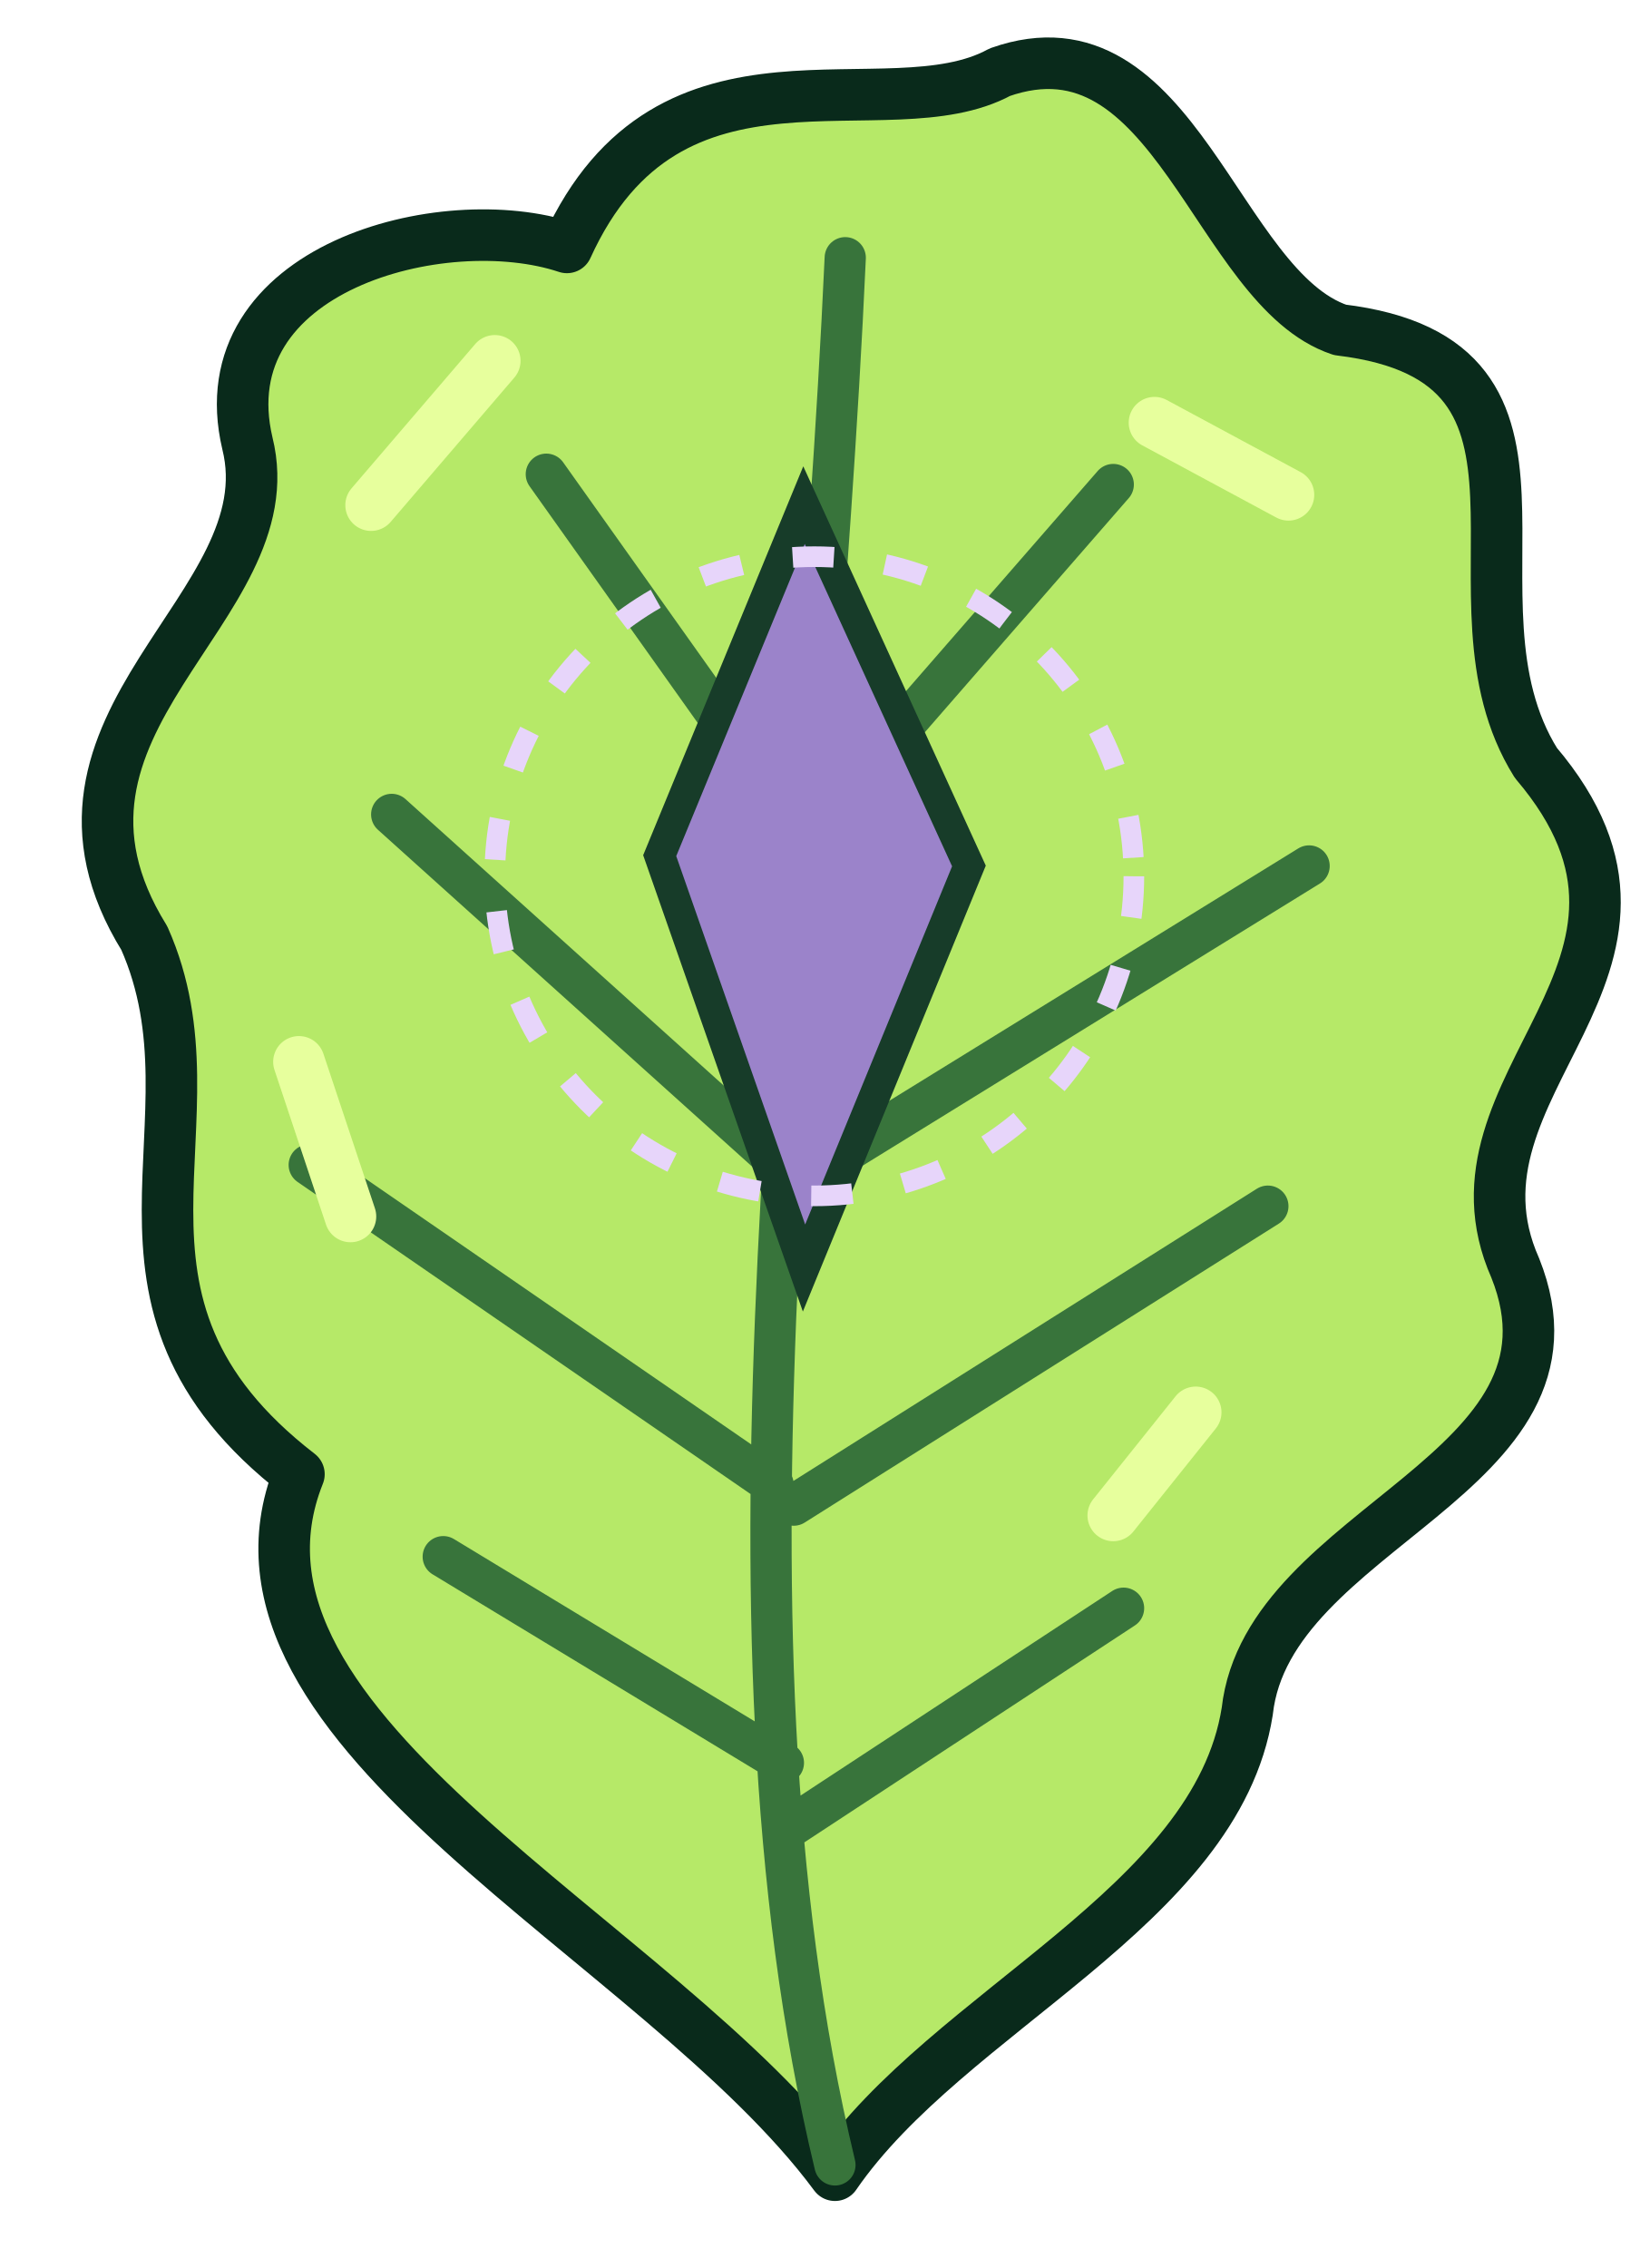
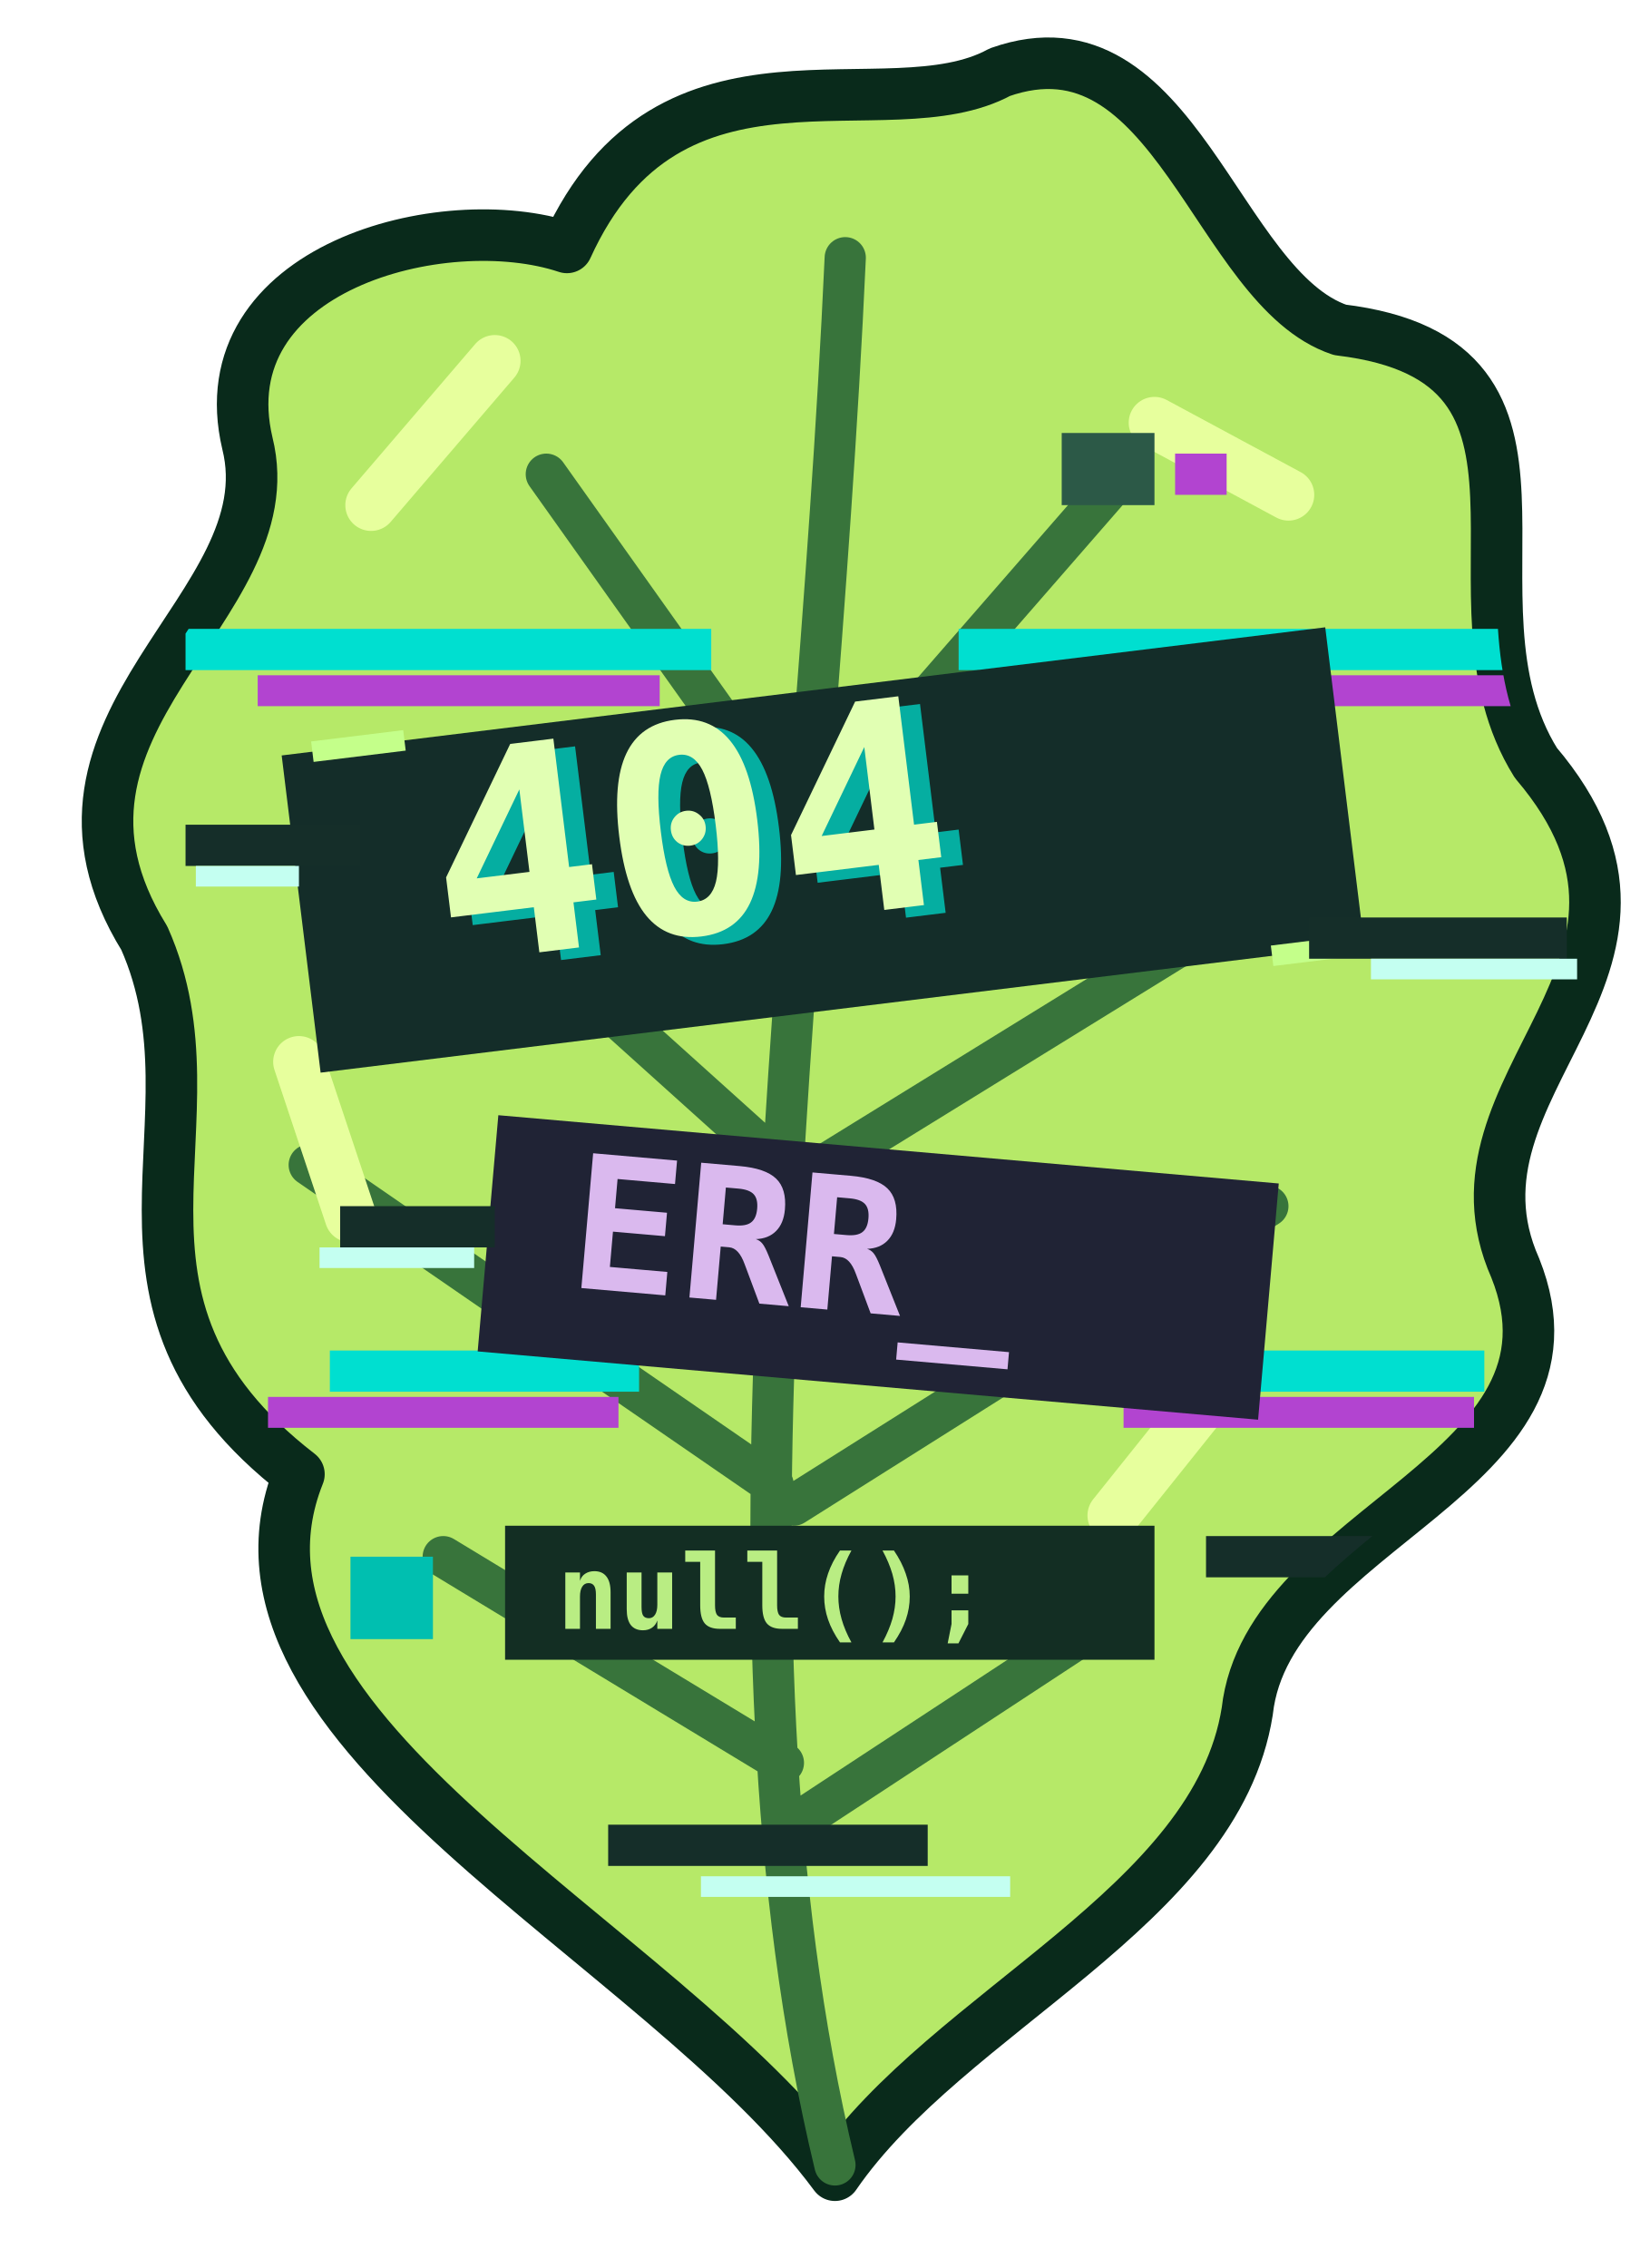
<svg xmlns="http://www.w3.org/2000/svg" viewBox="0 0 160 220" fill="none">
  <path d="M81 211C64 188 19 168 29 143C7 126 22 109 14 91C1 70 28 59 24 43C20 26 43 20 55 24C65 2 86 13 97 7C114 1 118 28 130 32C155 35 139 58 149 74C166 94 139 105 147 123C155 143 123 148 121 166C118 185 92 195 81 211Z" fill="#b6e968" stroke="#092a1b" stroke-width="5" stroke-linejoin="round" />
  <path d="M81 210C68 156 79 91 82 25M76 171L43 151M75 144L30 113M78 115L38 79M80 84L53 46M77 177L109 156M77 146L123 117M80 113L127 84M81 78L108 47" stroke="#38743b" stroke-width="4" stroke-linecap="round" />
  <path d="M36 49L48 35M112 41L125 48M29 103L34 118M116 137L108 147" stroke="#e7ff9d" stroke-width="5" stroke-linecap="round" />
-   <path d="M78 49L64 83L78 123L94 84Z" fill="#9b83ca" stroke="#173c29" stroke-width="3" />
-   <circle cx="79" cy="85" r="31" stroke="#e7d5fa" stroke-width="2" stroke-dasharray="4 5" />
+   <defs>
+     <clipPath id="leaf-code">
+       <path d="M81 211C64 188 19 168 29 143C7 126 22 109 14 91C1 70 28 59 24 43C20 26 43 20 55 24C65 2 86 13 97 7C114 1 118 28 130 32C155 35 139 58 149 74C166 94 139 105 147 123C155 143 123 148 121 166C118 185 92 195 81 211Z" />
+     </clipPath>
+   </defs>
+   <g clip-path="url(#leaf-code)">
+     <path d="M18 63H69M93 63H150M32 133H62M104 133H144" stroke="#00dfd0" stroke-width="4" />
+     <path d="M25 67H64M100 67H149M26 137H60M109 137H143" stroke="#b244d0" stroke-width="3" />
+     <g transform="rotate(-7 80 92)">
+       <path d="M30 67H132V98H30Z" fill="#142d29" />
+       <path d="M33 67H42M123 98H132" stroke="#c4ff8a" stroke-width="2" />
+       <text x="45" y="90" fill="#00daca" font-family="monospace" font-size="28" font-weight="bold" opacity=".75">404</text>
+       <text x="43" y="89" fill="#e1ffb3" font-family="monospace" font-size="28" font-weight="bold">404</text>
+     </g>
+     <g transform="rotate(5 80 125)">
+       <path d="M47 111H123V134H47Z" fill="#202335" />
+       <text x="55" y="127" fill="#dab9ee" font-family="monospace" font-size="18" font-weight="bold">ERR_</text>
+     </g>
+     <path d="M49 148H112V161H49Z" fill="#132e23" />
+     <text x="54" y="158" fill="#b9ed83" font-family="monospace" font-size="10" font-weight="bold">null();</text>
+     <path d="M18 82H35M127 91H152M33 119H48M117 151H135M59 179H90" stroke="#152e29" stroke-width="4" />
+     <path d="M19 85H29M133 94H153M31 122H46M68 183H98" stroke="#c4fff1" stroke-width="2" />
+     <rect x="103" y="42" width="9" height="7" fill="#2c5947" />
+     <rect x="114" y="44" width="5" height="4" fill="#b244d0" />
+     <rect x="34" y="151" width="8" height="8" fill="#00bfb0" />
+   </g>
</svg>
